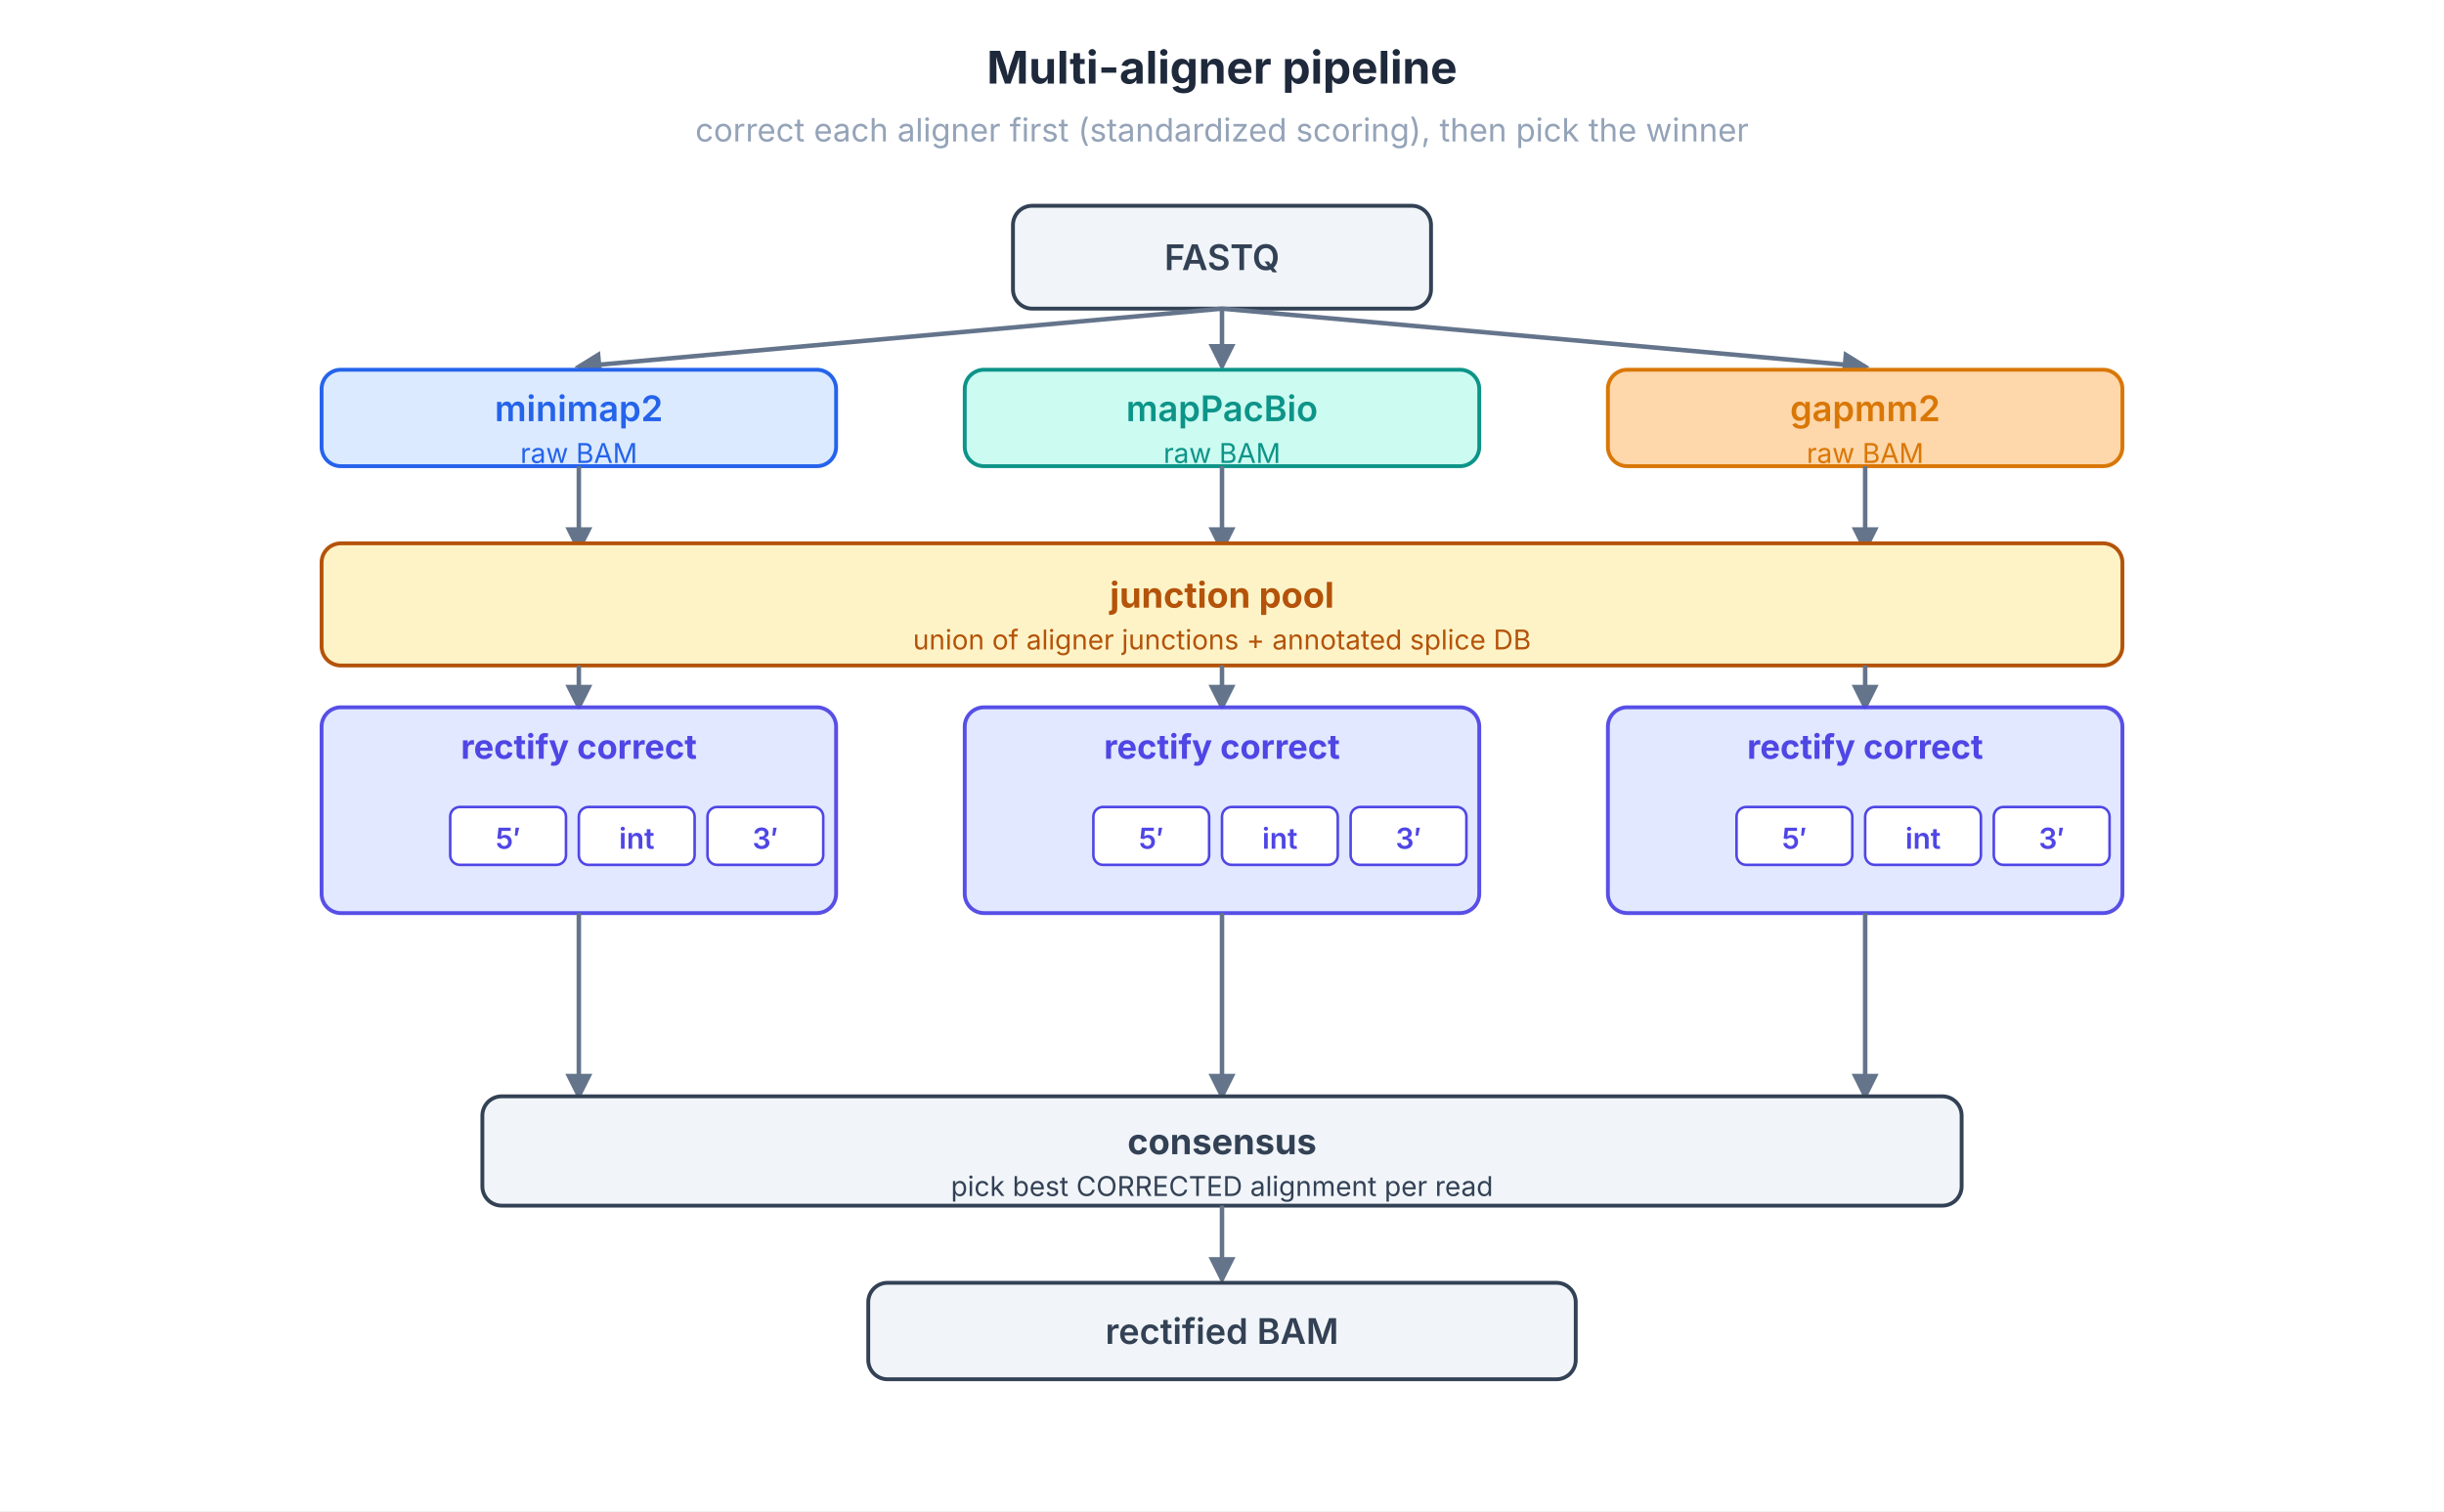
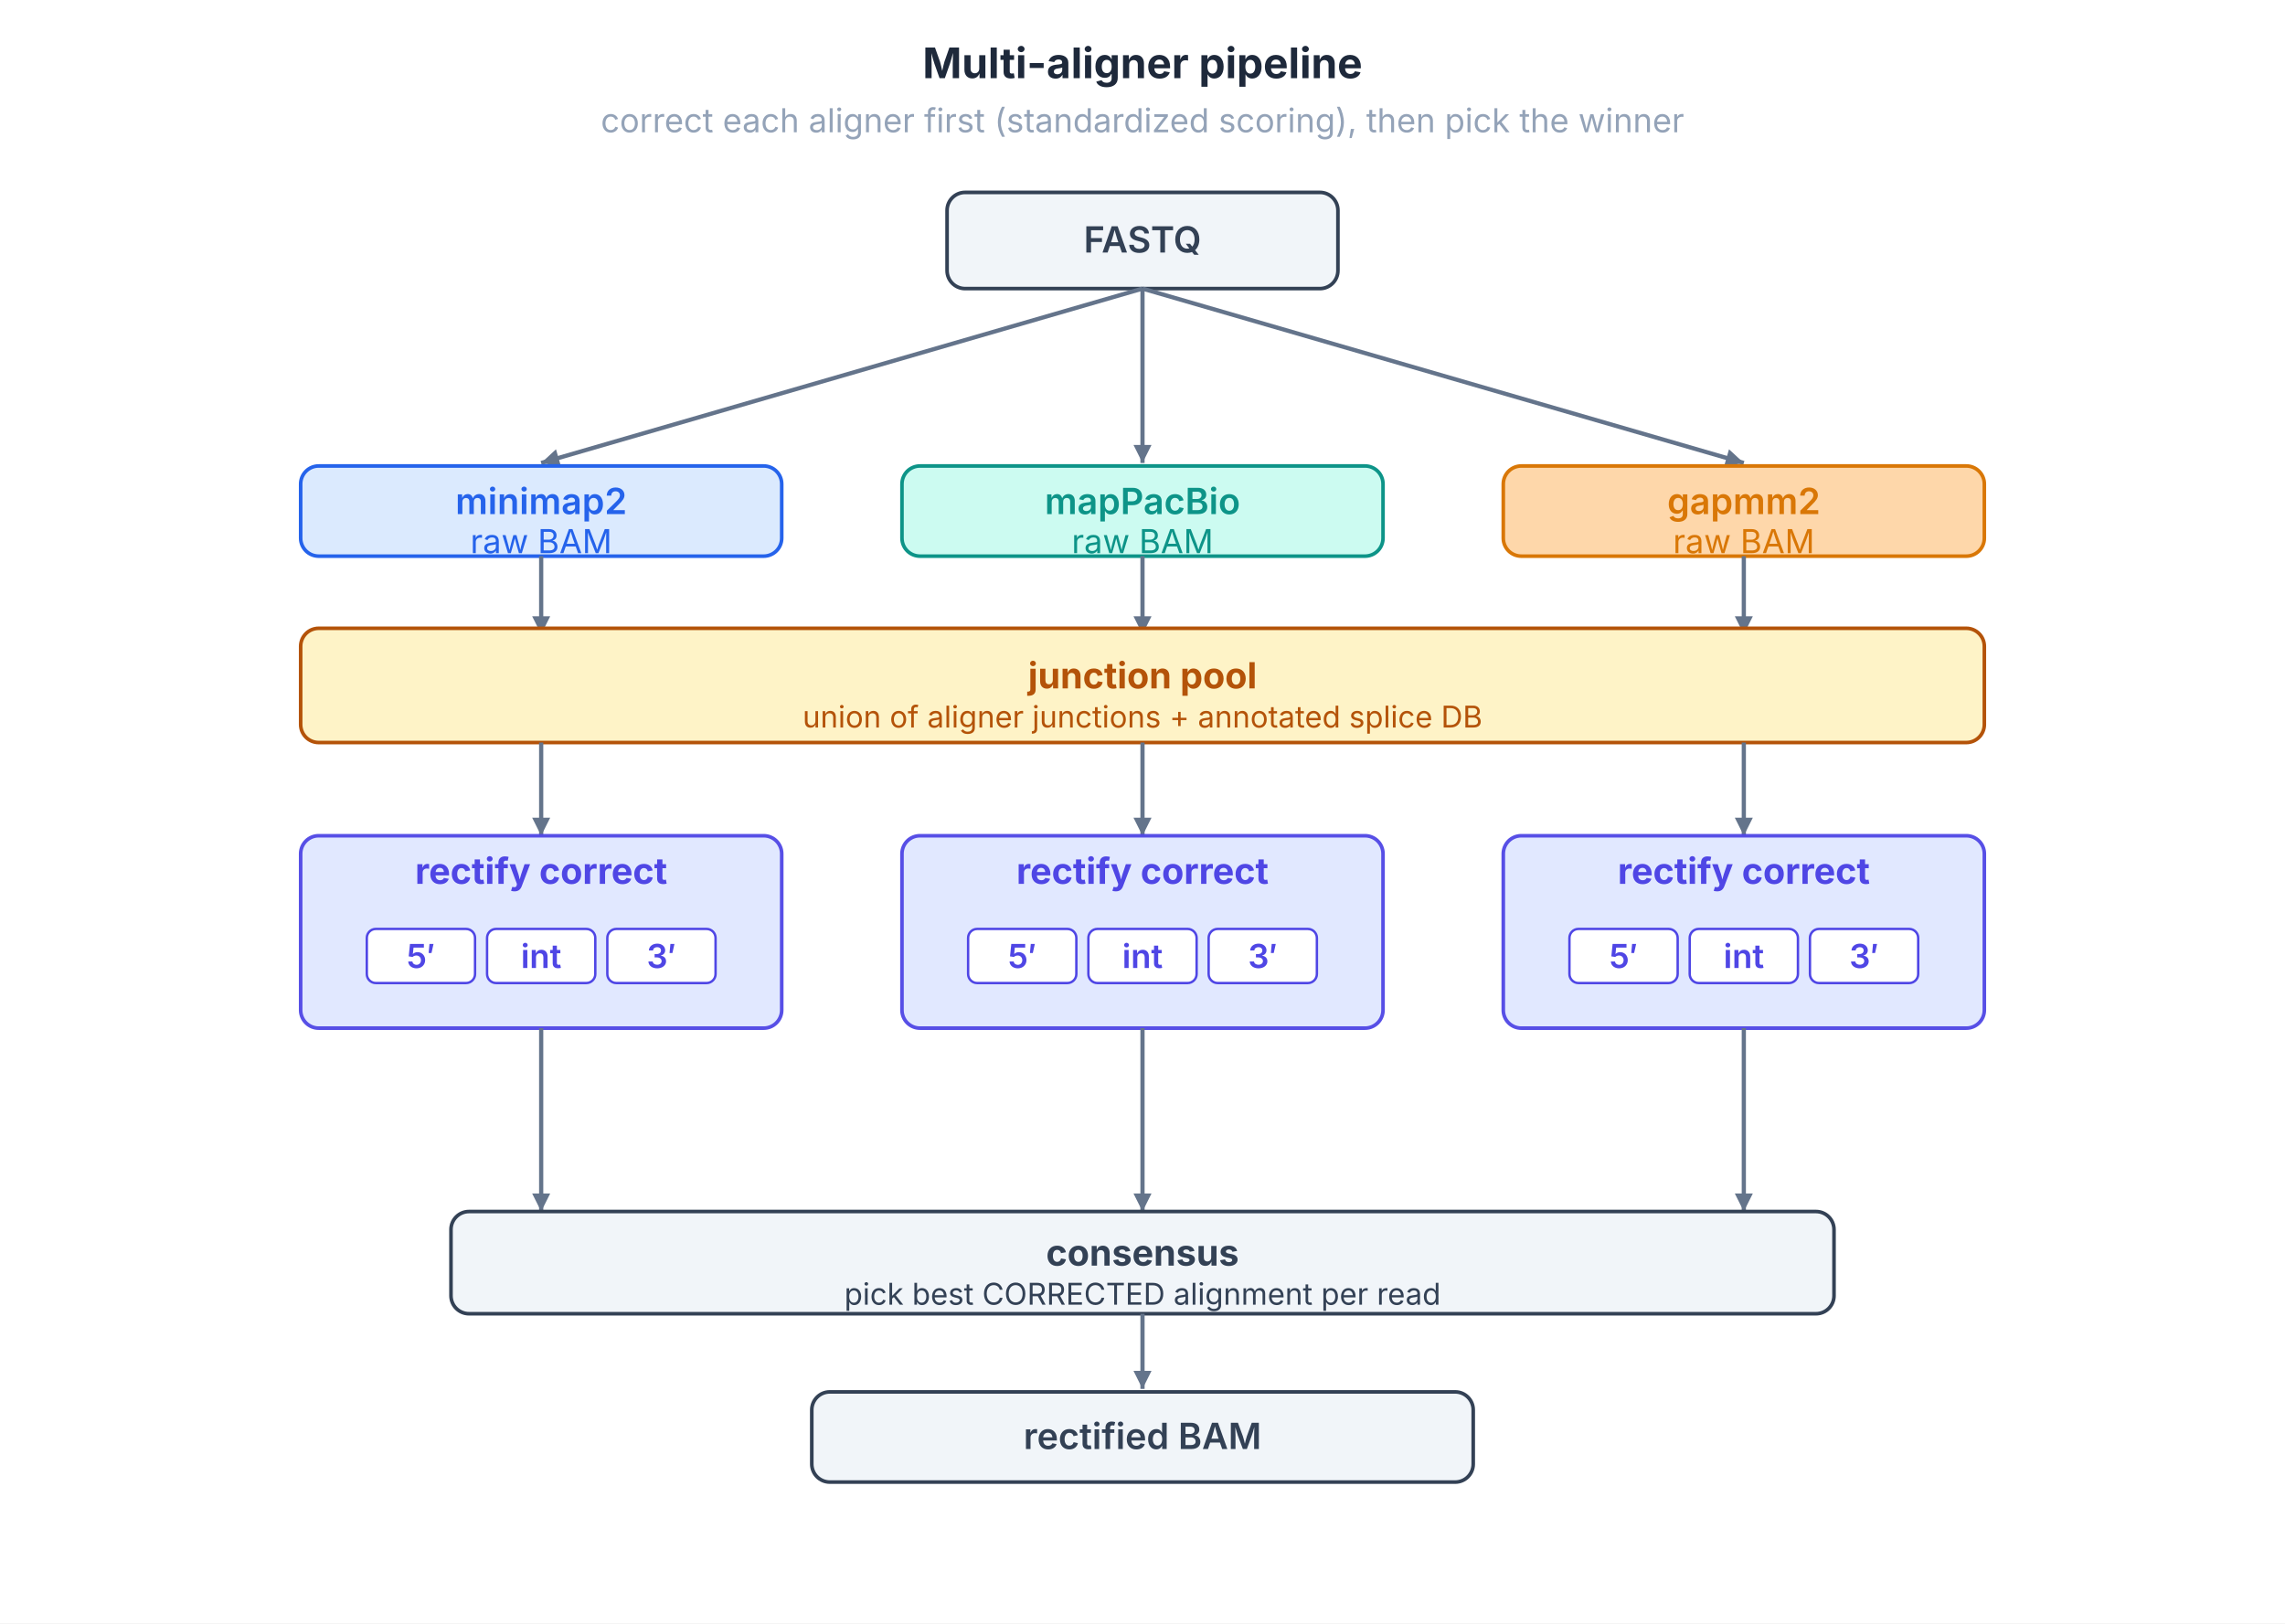
- <svg xmlns="http://www.w3.org/2000/svg" width="760" height="470" viewBox="0 0 760 470">
+ <svg xmlns="http://www.w3.org/2000/svg" width="760" height="540" viewBox="0 0 760 540">
  <defs>
-     <marker id="arr" markerWidth="6" markerHeight="6" refX="5" refY="3" orient="auto" markerUnits="strokeWidth">
+     <marker id="arr" markerWidth="6" markerHeight="6" refX="6" refY="3" orient="auto" markerUnits="userSpaceOnUse">
      <path d="M0,0 L0,6 L6,3 z" fill="#64748b" />
    </marker>
  </defs>
-   <rect fill="#ffffff" width="760" height="470" />
+   <rect fill="#ffffff" width="760" height="540" />
  <g font-family="Inter, Helvetica Neue, Helvetica, Arial, sans-serif">
    <text fill="#1e293b" font-size="14" font-weight="700" text-anchor="middle" x="380.0" y="26">Multi-aligner pipeline</text>
-     <text fill="#94a3b8" font-size="10" font-weight="400" text-anchor="middle" x="380.0" y="44">correct each aligner first (standardized scoring), then pick the winner</text>
+     <text fill="#94a3b8" font-size="11" font-weight="400" text-anchor="middle" x="380.0" y="44">correct each aligner first (standardized scoring), then pick the winner</text>
    <rect x="315.0" y="64.0" width="130" height="32" rx="6" fill="#f1f5f9" stroke="#334155" stroke-width="1.2" />
-     <text fill="#334155" font-size="11" font-weight="600" text-anchor="middle" x="380.0" y="84">FASTQ</text>
-     <line x1="380.0" y1="96" x2="180" y2="114" stroke="#64748b" stroke-width="1.4" marker-end="url(#arr)" />
-     <line x1="380.0" y1="96" x2="380" y2="114" stroke="#64748b" stroke-width="1.4" marker-end="url(#arr)" />
-     <line x1="380.0" y1="96" x2="580" y2="114" stroke="#64748b" stroke-width="1.4" marker-end="url(#arr)" />
-     <rect x="100.0" y="115.0" width="160" height="30" rx="6" fill="#dbeafe" stroke="#2563eb" stroke-width="1.2" />
-     <text fill="#2563eb" font-size="11" font-weight="600" text-anchor="middle" x="180" y="131">minimap2</text>
-     <text fill="#2563eb" font-size="8.5" font-weight="400" text-anchor="middle" x="180" y="144">raw BAM</text>
-     <line x1="180" y1="145" x2="180" y2="171" stroke="#64748b" stroke-width="1.4" marker-end="url(#arr)" />
-     <rect x="300.0" y="115.0" width="160" height="30" rx="6" fill="#ccfbf1" stroke="#0d9488" stroke-width="1.2" />
-     <text fill="#0d9488" font-size="11" font-weight="600" text-anchor="middle" x="380" y="131">mapPacBio</text>
-     <text fill="#0d9488" font-size="8.5" font-weight="400" text-anchor="middle" x="380" y="144">raw BAM</text>
-     <line x1="380" y1="145" x2="380" y2="171" stroke="#64748b" stroke-width="1.4" marker-end="url(#arr)" />
-     <rect x="500.0" y="115.0" width="160" height="30" rx="6" fill="#fed7aa" stroke="#d97706" stroke-width="1.2" />
-     <text fill="#d97706" font-size="11" font-weight="600" text-anchor="middle" x="580" y="131">gapmm2</text>
-     <text fill="#d97706" font-size="8.5" font-weight="400" text-anchor="middle" x="580" y="144">raw BAM</text>
-     <line x1="580" y1="145" x2="580" y2="171" stroke="#64748b" stroke-width="1.4" marker-end="url(#arr)" />
-     <rect x="100.0" y="169.0" width="560" height="38" rx="6" fill="#fef3c7" stroke="#b45309" stroke-width="1.2" />
-     <text fill="#b45309" font-size="11" font-weight="700" text-anchor="middle" x="380.0" y="189">junction pool</text>
-     <text fill="#b45309" font-size="8.5" font-weight="400" text-anchor="middle" x="380.0" y="202">union of aligner junctions  +  annotated splice DB</text>
-     <line x1="180" y1="207" x2="180" y2="220" stroke="#64748b" stroke-width="1.4" marker-end="url(#arr)" />
-     <line x1="380" y1="207" x2="380" y2="220" stroke="#64748b" stroke-width="1.4" marker-end="url(#arr)" />
-     <line x1="580" y1="207" x2="580" y2="220" stroke="#64748b" stroke-width="1.4" marker-end="url(#arr)" />
-     <rect x="100.0" y="220.0" width="160" height="64" rx="6" fill="#e0e7ff" stroke="#4f46e5" stroke-width="1.2" opacity="0.95" />
-     <text fill="#4f46e5" font-size="10.5" font-weight="700" text-anchor="middle" x="180" y="236">rectify correct</text>
-     <rect x="140" y="251" width="36" height="18" rx="3" fill="#ffffff" stroke="#4f46e5" stroke-width="0.8" />
-     <text fill="#4f46e5" font-size="9" font-weight="600" text-anchor="middle" x="158.0" y="264">5′</text>
-     <rect x="180" y="251" width="36" height="18" rx="3" fill="#ffffff" stroke="#4f46e5" stroke-width="0.8" />
-     <text fill="#4f46e5" font-size="9" font-weight="600" text-anchor="middle" x="198.0" y="264">int</text>
-     <rect x="220" y="251" width="36" height="18" rx="3" fill="#ffffff" stroke="#4f46e5" stroke-width="0.8" />
-     <text fill="#4f46e5" font-size="9" font-weight="600" text-anchor="middle" x="238.0" y="264">3′</text>
-     <line x1="180" y1="284.0" x2="180" y2="341" stroke="#64748b" stroke-width="1.4" marker-end="url(#arr)" />
-     <rect x="300.0" y="220.0" width="160" height="64" rx="6" fill="#e0e7ff" stroke="#4f46e5" stroke-width="1.2" opacity="0.95" />
-     <text fill="#4f46e5" font-size="10.5" font-weight="700" text-anchor="middle" x="380" y="236">rectify correct</text>
-     <rect x="340" y="251" width="36" height="18" rx="3" fill="#ffffff" stroke="#4f46e5" stroke-width="0.8" />
-     <text fill="#4f46e5" font-size="9" font-weight="600" text-anchor="middle" x="358.0" y="264">5′</text>
-     <rect x="380" y="251" width="36" height="18" rx="3" fill="#ffffff" stroke="#4f46e5" stroke-width="0.8" />
-     <text fill="#4f46e5" font-size="9" font-weight="600" text-anchor="middle" x="398.0" y="264">int</text>
-     <rect x="420" y="251" width="36" height="18" rx="3" fill="#ffffff" stroke="#4f46e5" stroke-width="0.8" />
-     <text fill="#4f46e5" font-size="9" font-weight="600" text-anchor="middle" x="438.0" y="264">3′</text>
-     <line x1="380" y1="284.0" x2="380" y2="341" stroke="#64748b" stroke-width="1.4" marker-end="url(#arr)" />
-     <rect x="500.0" y="220.0" width="160" height="64" rx="6" fill="#e0e7ff" stroke="#4f46e5" stroke-width="1.2" opacity="0.95" />
-     <text fill="#4f46e5" font-size="10.5" font-weight="700" text-anchor="middle" x="580" y="236">rectify correct</text>
-     <rect x="540" y="251" width="36" height="18" rx="3" fill="#ffffff" stroke="#4f46e5" stroke-width="0.8" />
-     <text fill="#4f46e5" font-size="9" font-weight="600" text-anchor="middle" x="558.0" y="264">5′</text>
-     <rect x="580" y="251" width="36" height="18" rx="3" fill="#ffffff" stroke="#4f46e5" stroke-width="0.8" />
-     <text fill="#4f46e5" font-size="9" font-weight="600" text-anchor="middle" x="598.0" y="264">int</text>
-     <rect x="620" y="251" width="36" height="18" rx="3" fill="#ffffff" stroke="#4f46e5" stroke-width="0.8" />
-     <text fill="#4f46e5" font-size="9" font-weight="600" text-anchor="middle" x="638.0" y="264">3′</text>
-     <line x1="580" y1="284.0" x2="580" y2="341" stroke="#64748b" stroke-width="1.4" marker-end="url(#arr)" />
-     <rect x="150.0" y="341.0" width="460" height="34" rx="6" fill="#f1f5f9" stroke="#334155" stroke-width="1.2" />
-     <text fill="#334155" font-size="11" font-weight="700" text-anchor="middle" x="380.0" y="359">consensus</text>
-     <text fill="#334155" font-size="8.5" font-weight="400" text-anchor="middle" x="380.0" y="372">pick best CORRECTED alignment per read</text>
-     <line x1="380.0" y1="375" x2="380.0" y2="398" stroke="#64748b" stroke-width="1.4" marker-end="url(#arr)" />
-     <rect x="270.0" y="399.0" width="220" height="30" rx="6" fill="#f1f5f9" stroke="#334155" stroke-width="1.2" />
-     <text fill="#334155" font-size="11" font-weight="600" text-anchor="middle" x="380.0" y="418">rectified BAM</text>
+     <text fill="#334155" font-size="12" font-weight="600" text-anchor="middle" x="380.0" y="84">FASTQ</text>
+     <line x1="380.0" y1="96" x2="180" y2="154" stroke="#64748b" stroke-width="1.4" marker-end="url(#arr)" />
+     <line x1="380.0" y1="96" x2="380" y2="154" stroke="#64748b" stroke-width="1.4" marker-end="url(#arr)" />
+     <line x1="380.0" y1="96" x2="580" y2="154" stroke="#64748b" stroke-width="1.4" marker-end="url(#arr)" />
+     <rect x="100.0" y="155.0" width="160" height="30" rx="6" fill="#dbeafe" stroke="#2563eb" stroke-width="1.2" />
+     <text fill="#2563eb" font-size="12" font-weight="600" text-anchor="middle" x="180" y="171">minimap2</text>
+     <text fill="#2563eb" font-size="11" font-weight="400" text-anchor="middle" x="180" y="184">raw BAM</text>
+     <line x1="180" y1="185" x2="180" y2="211" stroke="#64748b" stroke-width="1.4" marker-end="url(#arr)" />
+     <rect x="300.0" y="155.0" width="160" height="30" rx="6" fill="#ccfbf1" stroke="#0d9488" stroke-width="1.2" />
+     <text fill="#0d9488" font-size="12" font-weight="600" text-anchor="middle" x="380" y="171">mapPacBio</text>
+     <text fill="#0d9488" font-size="11" font-weight="400" text-anchor="middle" x="380" y="184">raw BAM</text>
+     <line x1="380" y1="185" x2="380" y2="211" stroke="#64748b" stroke-width="1.4" marker-end="url(#arr)" />
+     <rect x="500.0" y="155.0" width="160" height="30" rx="6" fill="#fed7aa" stroke="#d97706" stroke-width="1.2" />
+     <text fill="#d97706" font-size="12" font-weight="600" text-anchor="middle" x="580" y="171">gapmm2</text>
+     <text fill="#d97706" font-size="11" font-weight="400" text-anchor="middle" x="580" y="184">raw BAM</text>
+     <line x1="580" y1="185" x2="580" y2="211" stroke="#64748b" stroke-width="1.4" marker-end="url(#arr)" />
+     <rect x="100.0" y="209.0" width="560" height="38" rx="6" fill="#fef3c7" stroke="#b45309" stroke-width="1.2" />
+     <text fill="#b45309" font-size="12" font-weight="700" text-anchor="middle" x="380.0" y="229">junction pool</text>
+     <text fill="#b45309" font-size="10" font-weight="400" text-anchor="middle" x="380.0" y="242">union of aligner junctions  +  annotated splice DB</text>
+     <line x1="180" y1="247" x2="180" y2="278" stroke="#64748b" stroke-width="1.4" marker-end="url(#arr)" />
+     <line x1="380" y1="247" x2="380" y2="278" stroke="#64748b" stroke-width="1.4" marker-end="url(#arr)" />
+     <line x1="580" y1="247" x2="580" y2="278" stroke="#64748b" stroke-width="1.4" marker-end="url(#arr)" />
+     <rect x="100.0" y="278.0" width="160" height="64" rx="6" fill="#e0e7ff" stroke="#4f46e5" stroke-width="1.2" opacity="0.95" />
+     <text fill="#4f46e5" font-size="12" font-weight="700" text-anchor="middle" x="180" y="294">rectify correct</text>
+     <rect x="122.0" y="309" width="36" height="18" rx="3" fill="#ffffff" stroke="#4f46e5" stroke-width="0.8" />
+     <text fill="#4f46e5" font-size="11" font-weight="600" text-anchor="middle" x="140.0" y="322">5′</text>
+     <rect x="162.0" y="309" width="36" height="18" rx="3" fill="#ffffff" stroke="#4f46e5" stroke-width="0.8" />
+     <text fill="#4f46e5" font-size="11" font-weight="600" text-anchor="middle" x="180.0" y="322">int</text>
+     <rect x="202.0" y="309" width="36" height="18" rx="3" fill="#ffffff" stroke="#4f46e5" stroke-width="0.8" />
+     <text fill="#4f46e5" font-size="11" font-weight="600" text-anchor="middle" x="220.0" y="322">3′</text>
+     <line x1="180" y1="342.0" x2="180" y2="403" stroke="#64748b" stroke-width="1.4" marker-end="url(#arr)" />
+     <rect x="300.0" y="278.0" width="160" height="64" rx="6" fill="#e0e7ff" stroke="#4f46e5" stroke-width="1.2" opacity="0.95" />
+     <text fill="#4f46e5" font-size="12" font-weight="700" text-anchor="middle" x="380" y="294">rectify correct</text>
+     <rect x="322.0" y="309" width="36" height="18" rx="3" fill="#ffffff" stroke="#4f46e5" stroke-width="0.8" />
+     <text fill="#4f46e5" font-size="11" font-weight="600" text-anchor="middle" x="340.0" y="322">5′</text>
+     <rect x="362.0" y="309" width="36" height="18" rx="3" fill="#ffffff" stroke="#4f46e5" stroke-width="0.8" />
+     <text fill="#4f46e5" font-size="11" font-weight="600" text-anchor="middle" x="380.0" y="322">int</text>
+     <rect x="402.0" y="309" width="36" height="18" rx="3" fill="#ffffff" stroke="#4f46e5" stroke-width="0.8" />
+     <text fill="#4f46e5" font-size="11" font-weight="600" text-anchor="middle" x="420.0" y="322">3′</text>
+     <line x1="380" y1="342.0" x2="380" y2="403" stroke="#64748b" stroke-width="1.4" marker-end="url(#arr)" />
+     <rect x="500.0" y="278.0" width="160" height="64" rx="6" fill="#e0e7ff" stroke="#4f46e5" stroke-width="1.2" opacity="0.95" />
+     <text fill="#4f46e5" font-size="12" font-weight="700" text-anchor="middle" x="580" y="294">rectify correct</text>
+     <rect x="522.0" y="309" width="36" height="18" rx="3" fill="#ffffff" stroke="#4f46e5" stroke-width="0.8" />
+     <text fill="#4f46e5" font-size="11" font-weight="600" text-anchor="middle" x="540.0" y="322">5′</text>
+     <rect x="562.0" y="309" width="36" height="18" rx="3" fill="#ffffff" stroke="#4f46e5" stroke-width="0.8" />
+     <text fill="#4f46e5" font-size="11" font-weight="600" text-anchor="middle" x="580.0" y="322">int</text>
+     <rect x="602.0" y="309" width="36" height="18" rx="3" fill="#ffffff" stroke="#4f46e5" stroke-width="0.8" />
+     <text fill="#4f46e5" font-size="11" font-weight="600" text-anchor="middle" x="620.0" y="322">3′</text>
+     <line x1="580" y1="342.0" x2="580" y2="403" stroke="#64748b" stroke-width="1.4" marker-end="url(#arr)" />
+     <rect x="150.0" y="403.0" width="460" height="34" rx="6" fill="#f1f5f9" stroke="#334155" stroke-width="1.2" />
+     <text fill="#334155" font-size="12" font-weight="700" text-anchor="middle" x="380.0" y="421">consensus</text>
+     <text fill="#334155" font-size="10" font-weight="400" text-anchor="middle" x="380.0" y="434">pick best CORRECTED alignment per read</text>
+     <line x1="380.0" y1="437" x2="380.0" y2="462" stroke="#64748b" stroke-width="1.4" marker-end="url(#arr)" />
+     <rect x="270.0" y="463.0" width="220" height="30" rx="6" fill="#f1f5f9" stroke="#334155" stroke-width="1.2" />
+     <text fill="#334155" font-size="12" font-weight="600" text-anchor="middle" x="380.0" y="482">rectified BAM</text>
  </g>
</svg>
